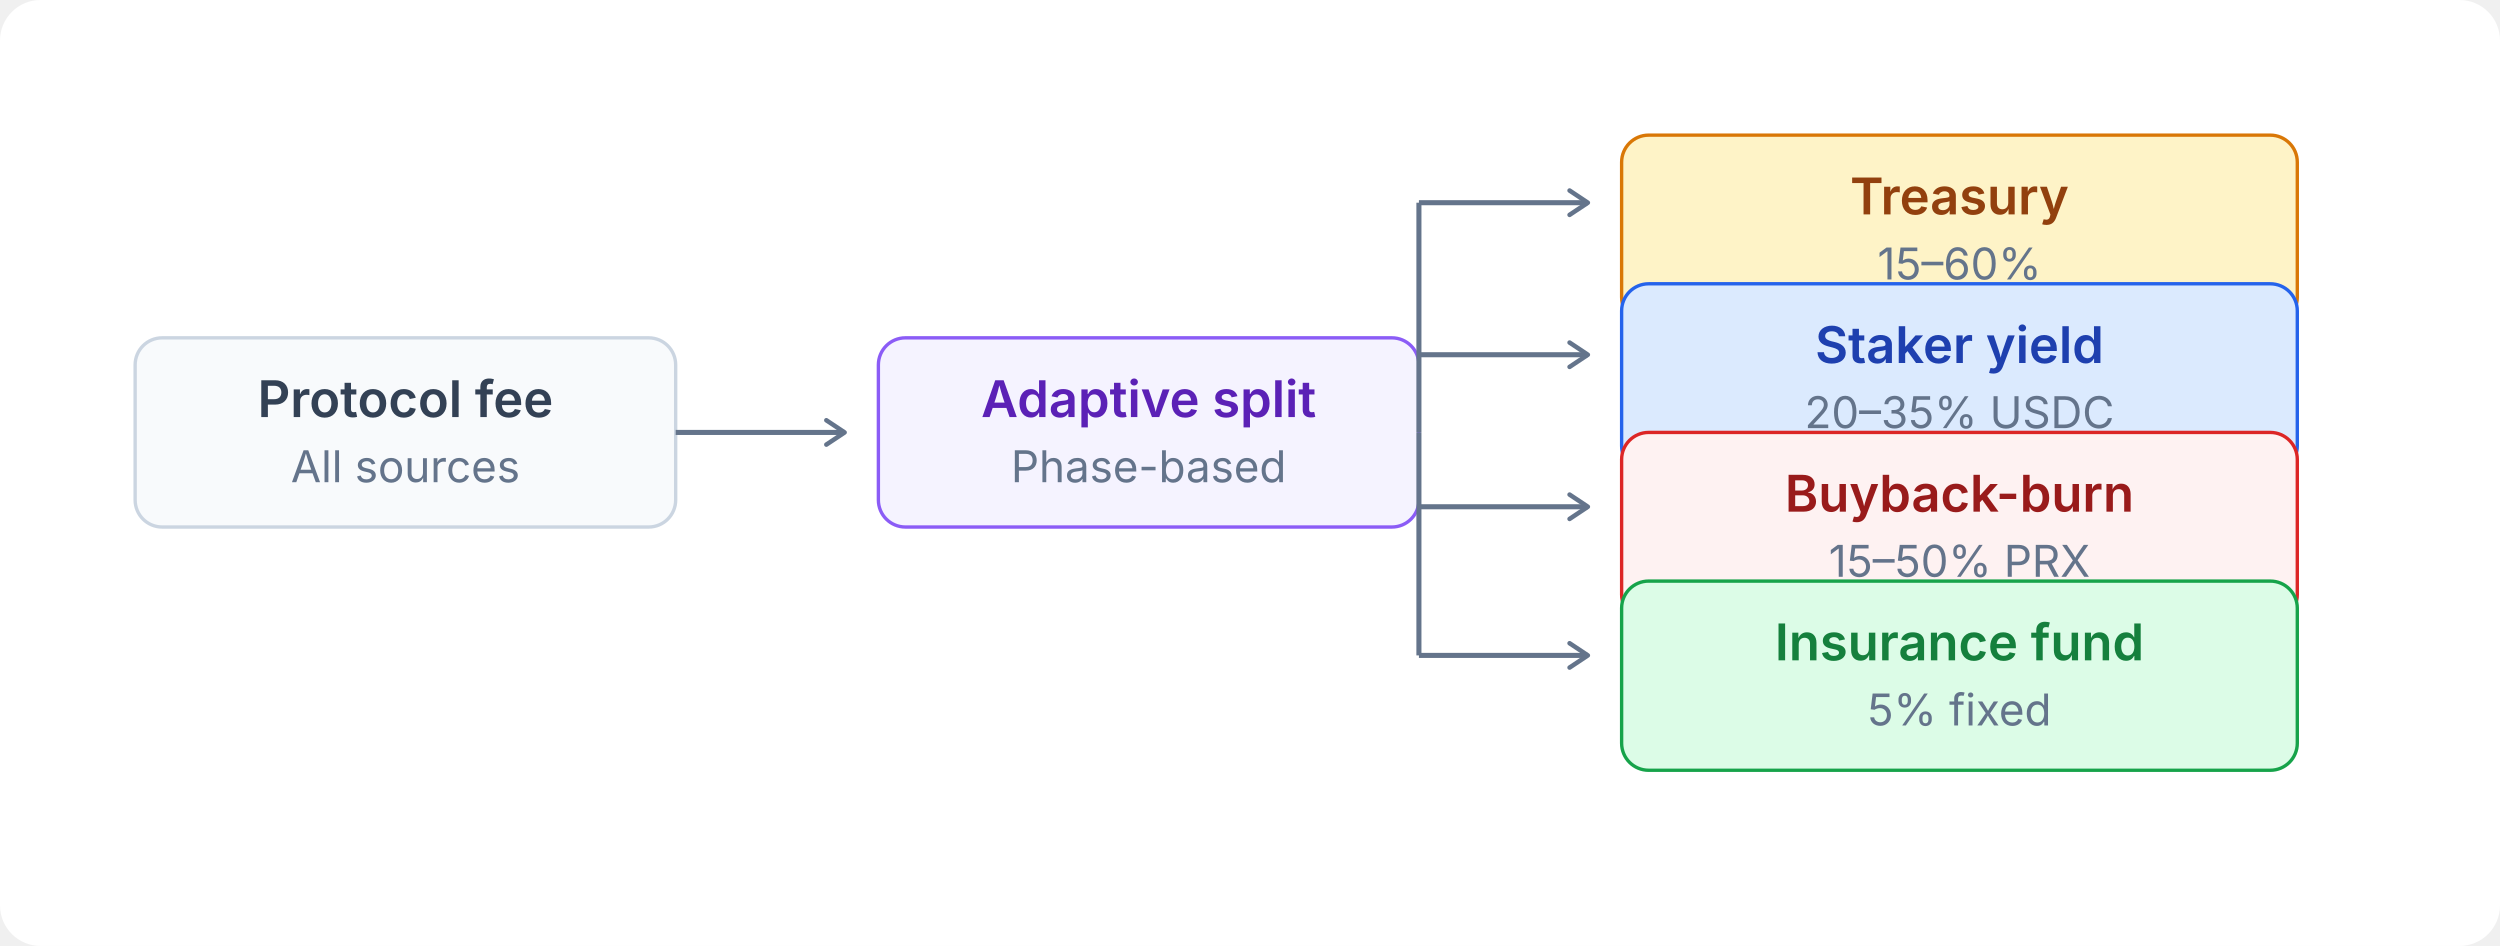
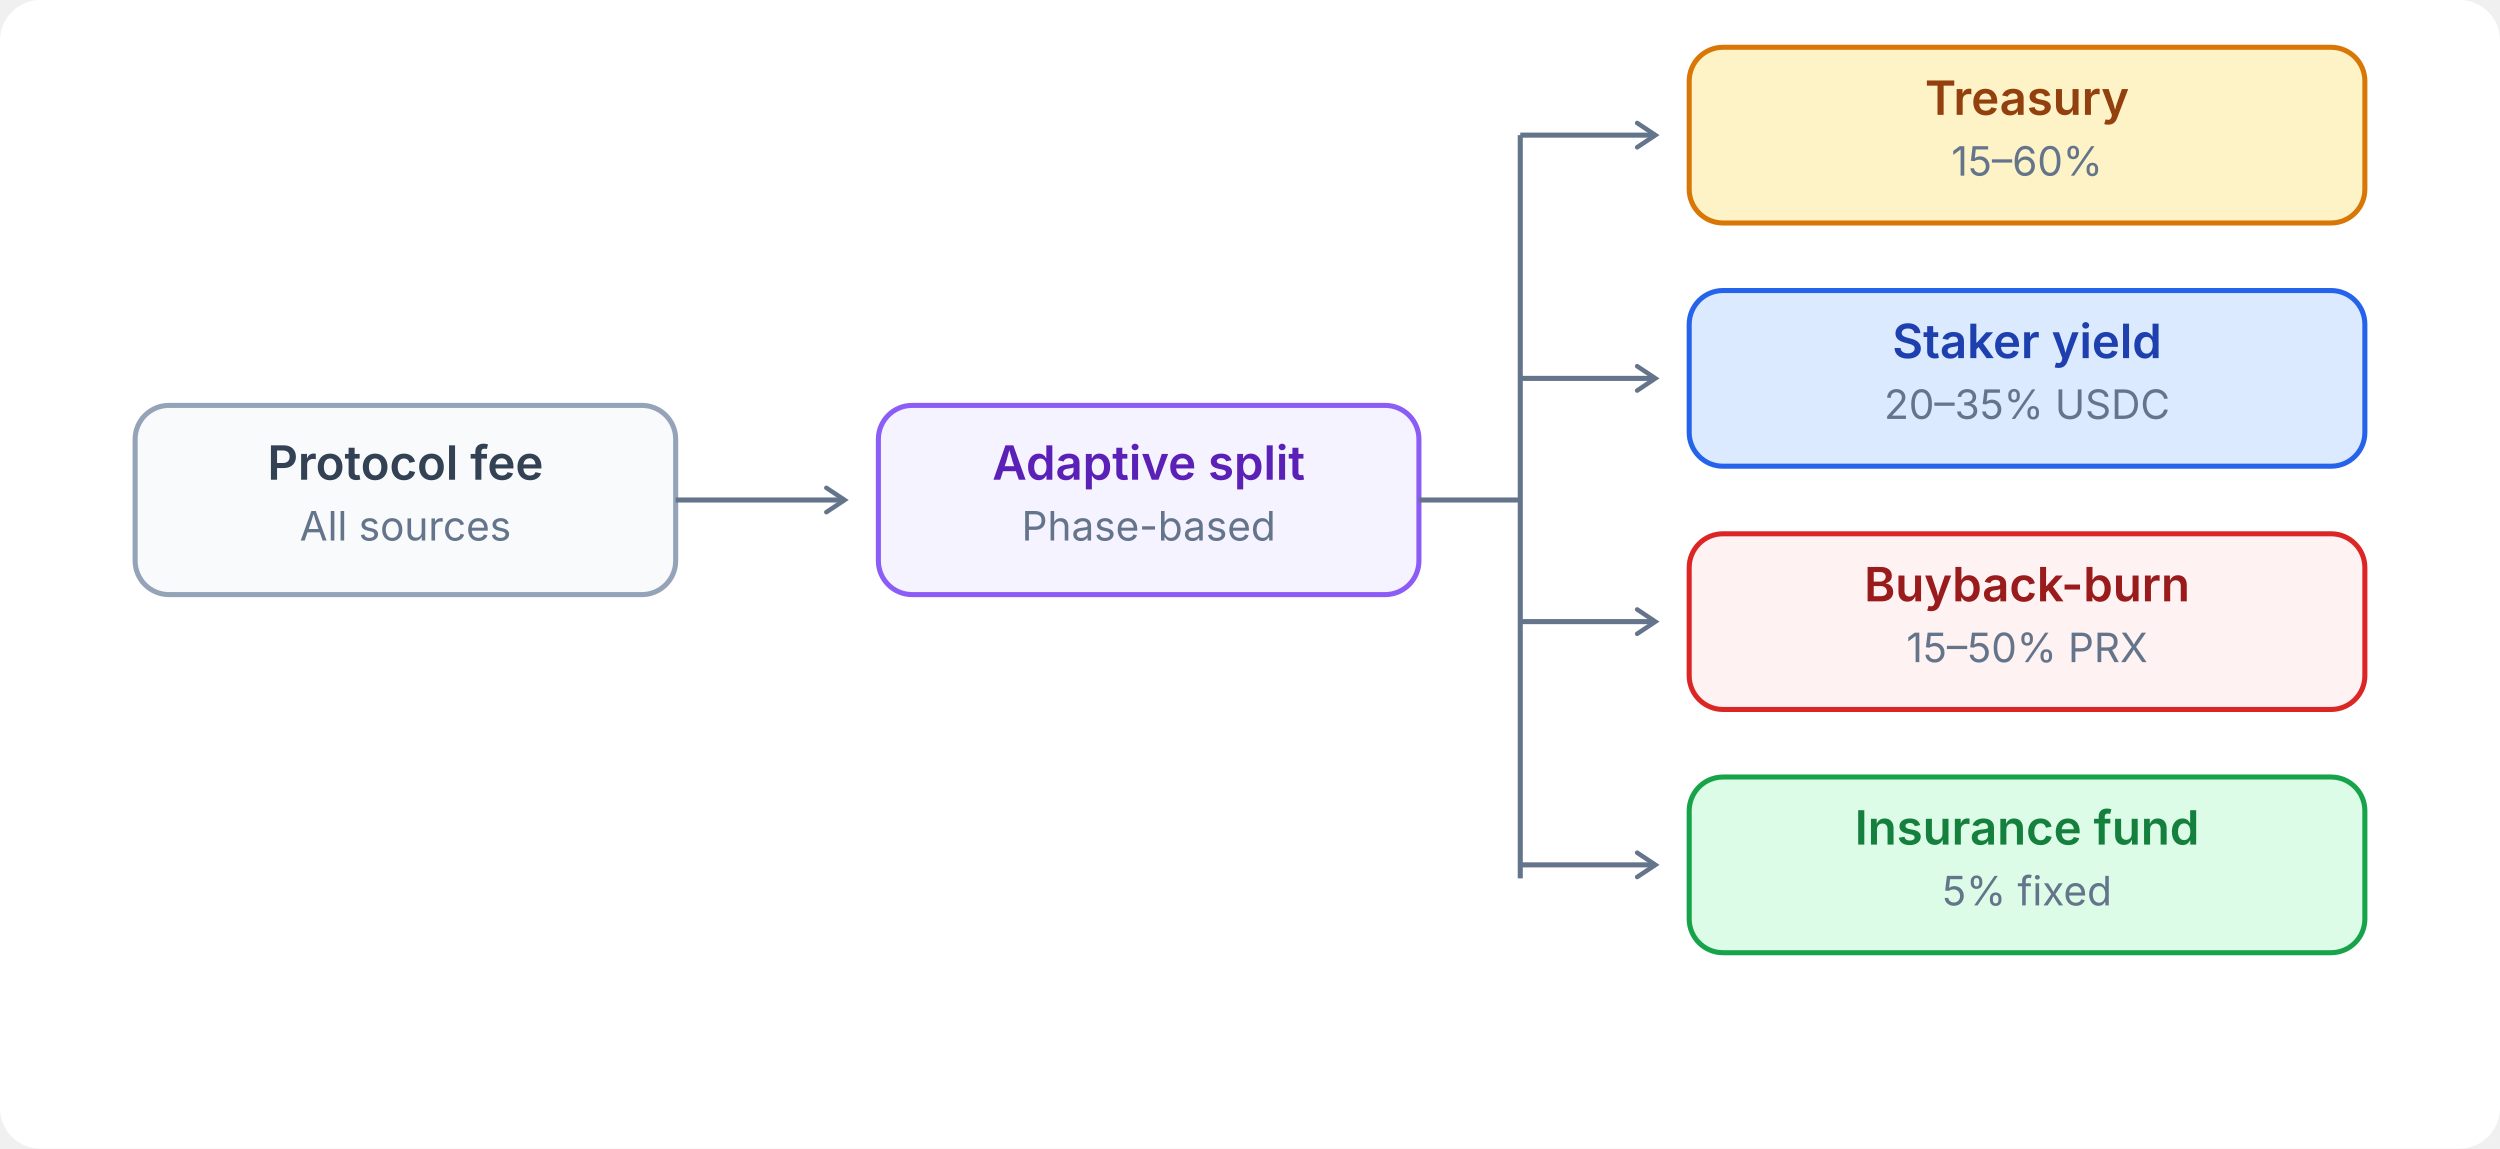
- <svg xmlns="http://www.w3.org/2000/svg" viewBox="0 0 740 280" font-family="Inter, system-ui, sans-serif">
-   <rect x="0" y="0" width="740" height="280" rx="12" fill="#ffffff" />
-   <g transform="translate(40,40)">
-     <defs>
-       <marker id="a" viewBox="0 0 10 10" refX="8" refY="5" markerWidth="6" markerHeight="6" orient="auto-start-reverse">
-         <path d="M2 1L8 5L2 9" fill="none" stroke="context-stroke" stroke-width="1.5" stroke-linecap="round" stroke-linejoin="round" />
-       </marker>
-     </defs>
-     <rect x="0" y="60" width="160" height="56" rx="8" fill="#f8fafc" stroke="#cbd5e1" stroke-width="1" />
-     <text x="80" y="78" text-anchor="middle" dominant-baseline="central" font-size="15" font-weight="600" fill="#334155">Protocol fee</text>
-     <text x="80" y="98" text-anchor="middle" dominant-baseline="central" font-size="13" fill="#64748b">All sources</text>
-     <line x1="160" y1="88" x2="210" y2="88" stroke="#64748b" stroke-width="1.5" marker-end="url(#a)" />
-     <rect x="220" y="60" width="160" height="56" rx="8" fill="#f5f3ff" stroke="#8b5cf6" stroke-width="1" />
-     <text x="300" y="78" text-anchor="middle" dominant-baseline="central" font-size="15" font-weight="600" fill="#5b21b6">Adaptive split</text>
-     <text x="300" y="98" text-anchor="middle" dominant-baseline="central" font-size="13" fill="#64748b">Phase-based</text>
-     <line x1="380" y1="20" x2="430" y2="20" stroke="#64748b" stroke-width="1.5" marker-end="url(#a)" />
-     <rect x="440" y="0" width="200" height="56" rx="8" fill="#fef3c7" stroke="#d97706" stroke-width="1" />
-     <text x="540" y="18" text-anchor="middle" dominant-baseline="central" font-size="15" font-weight="600" fill="#92400e">Treasury</text>
-     <text x="540" y="38" text-anchor="middle" dominant-baseline="central" font-size="13" fill="#64748b">15–60%</text>
-     <line x1="380" y1="65" x2="430" y2="65" stroke="#64748b" stroke-width="1.5" marker-end="url(#a)" />
-     <rect x="440" y="44" width="200" height="56" rx="8" fill="#dbeafe" stroke="#2563eb" stroke-width="1" />
-     <text x="540" y="62" text-anchor="middle" dominant-baseline="central" font-size="15" font-weight="600" fill="#1e40af">Staker yield</text>
-     <text x="540" y="82" text-anchor="middle" dominant-baseline="central" font-size="13" fill="#64748b">20–35% USDC</text>
-     <line x1="380" y1="110" x2="430" y2="110" stroke="#64748b" stroke-width="1.5" marker-end="url(#a)" />
-     <rect x="440" y="88" width="200" height="56" rx="8" fill="#fef2f2" stroke="#dc2626" stroke-width="1" />
-     <text x="540" y="106" text-anchor="middle" dominant-baseline="central" font-size="15" font-weight="600" fill="#991b1b">Buyback-burn</text>
-     <text x="540" y="126" text-anchor="middle" dominant-baseline="central" font-size="13" fill="#64748b">15–50% PRX</text>
-     <line x1="380" y1="154" x2="430" y2="154" stroke="#64748b" stroke-width="1.5" marker-end="url(#a)" />
-     <rect x="440" y="132" width="200" height="56" rx="8" fill="#dcfce7" stroke="#16a34a" stroke-width="1" />
-     <text x="540" y="150" text-anchor="middle" dominant-baseline="central" font-size="15" font-weight="600" fill="#15803d">Insurance fund</text>
-     <text x="540" y="170" text-anchor="middle" dominant-baseline="central" font-size="13" fill="#64748b">5% fixed</text>
-     <line x1="380" y1="88" x2="380" y2="20" stroke="#64748b" stroke-width="1.5" />
-     <line x1="380" y1="88" x2="380" y2="154" stroke="#64748b" stroke-width="1.5" />
-   </g>
+ <svg xmlns="http://www.w3.org/2000/svg" viewBox="0 0 740 340" font-family="Inter, system-ui, sans-serif">
+   <rect x="0" y="0" width="740" height="340" rx="12" fill="#ffffff" />
+   <defs>
+     <marker id="a" viewBox="0 0 10 10" refX="8" refY="5" markerWidth="6" markerHeight="6" orient="auto-start-reverse">
+       <path d="M2 1L8 5L2 9" fill="none" stroke="#64748b" stroke-width="1.5" stroke-linecap="round" />
+     </marker>
+   </defs>
+   <rect x="40" y="120" width="160" height="56" rx="10" fill="#f8fafc" stroke="#94a3b8" stroke-width="1.5" />
+   <text x="120" y="142" text-anchor="middle" font-size="14" font-weight="600" fill="#334155">Protocol fee</text>
+   <text x="120" y="160" text-anchor="middle" font-size="12" fill="#64748b">All sources</text>
+   <line x1="200" y1="148" x2="250" y2="148" stroke="#64748b" stroke-width="1.5" marker-end="url(#a)" />
+   <rect x="260" y="120" width="160" height="56" rx="10" fill="#f5f3ff" stroke="#8b5cf6" stroke-width="1.5" />
+   <text x="340" y="142" text-anchor="middle" font-size="14" font-weight="600" fill="#5b21b6">Adaptive split</text>
+   <text x="340" y="160" text-anchor="middle" font-size="12" fill="#64748b">Phase-based</text>
+   <line x1="420" y1="148" x2="450" y2="148" stroke="#64748b" stroke-width="1.5" />
+   <line x1="450" y1="40" x2="450" y2="260" stroke="#64748b" stroke-width="1.5" />
+   <line x1="450" y1="40" x2="490" y2="40" stroke="#64748b" stroke-width="1.5" marker-end="url(#a)" />
+   <rect x="500" y="14" width="200" height="52" rx="10" fill="#fef3c7" stroke="#d97706" stroke-width="1.5" />
+   <text x="600" y="34" text-anchor="middle" font-size="14" font-weight="600" fill="#92400e">Treasury</text>
+   <text x="600" y="52" text-anchor="middle" font-size="12" fill="#64748b">15–60%</text>
+   <line x1="450" y1="112" x2="490" y2="112" stroke="#64748b" stroke-width="1.5" marker-end="url(#a)" />
+   <rect x="500" y="86" width="200" height="52" rx="10" fill="#dbeafe" stroke="#2563eb" stroke-width="1.5" />
+   <text x="600" y="106" text-anchor="middle" font-size="14" font-weight="600" fill="#1e40af">Staker yield</text>
+   <text x="600" y="124" text-anchor="middle" font-size="12" fill="#64748b">20–35% USDC</text>
+   <line x1="450" y1="184" x2="490" y2="184" stroke="#64748b" stroke-width="1.5" marker-end="url(#a)" />
+   <rect x="500" y="158" width="200" height="52" rx="10" fill="#fef2f2" stroke="#dc2626" stroke-width="1.5" />
+   <text x="600" y="178" text-anchor="middle" font-size="14" font-weight="600" fill="#991b1b">Buyback-burn</text>
+   <text x="600" y="196" text-anchor="middle" font-size="12" fill="#64748b">15–50% PRX</text>
+   <line x1="450" y1="256" x2="490" y2="256" stroke="#64748b" stroke-width="1.5" marker-end="url(#a)" />
+   <rect x="500" y="230" width="200" height="52" rx="10" fill="#dcfce7" stroke="#16a34a" stroke-width="1.5" />
+   <text x="600" y="250" text-anchor="middle" font-size="14" font-weight="600" fill="#15803d">Insurance fund</text>
+   <text x="600" y="268" text-anchor="middle" font-size="12" fill="#64748b">5% fixed</text>
</svg>
